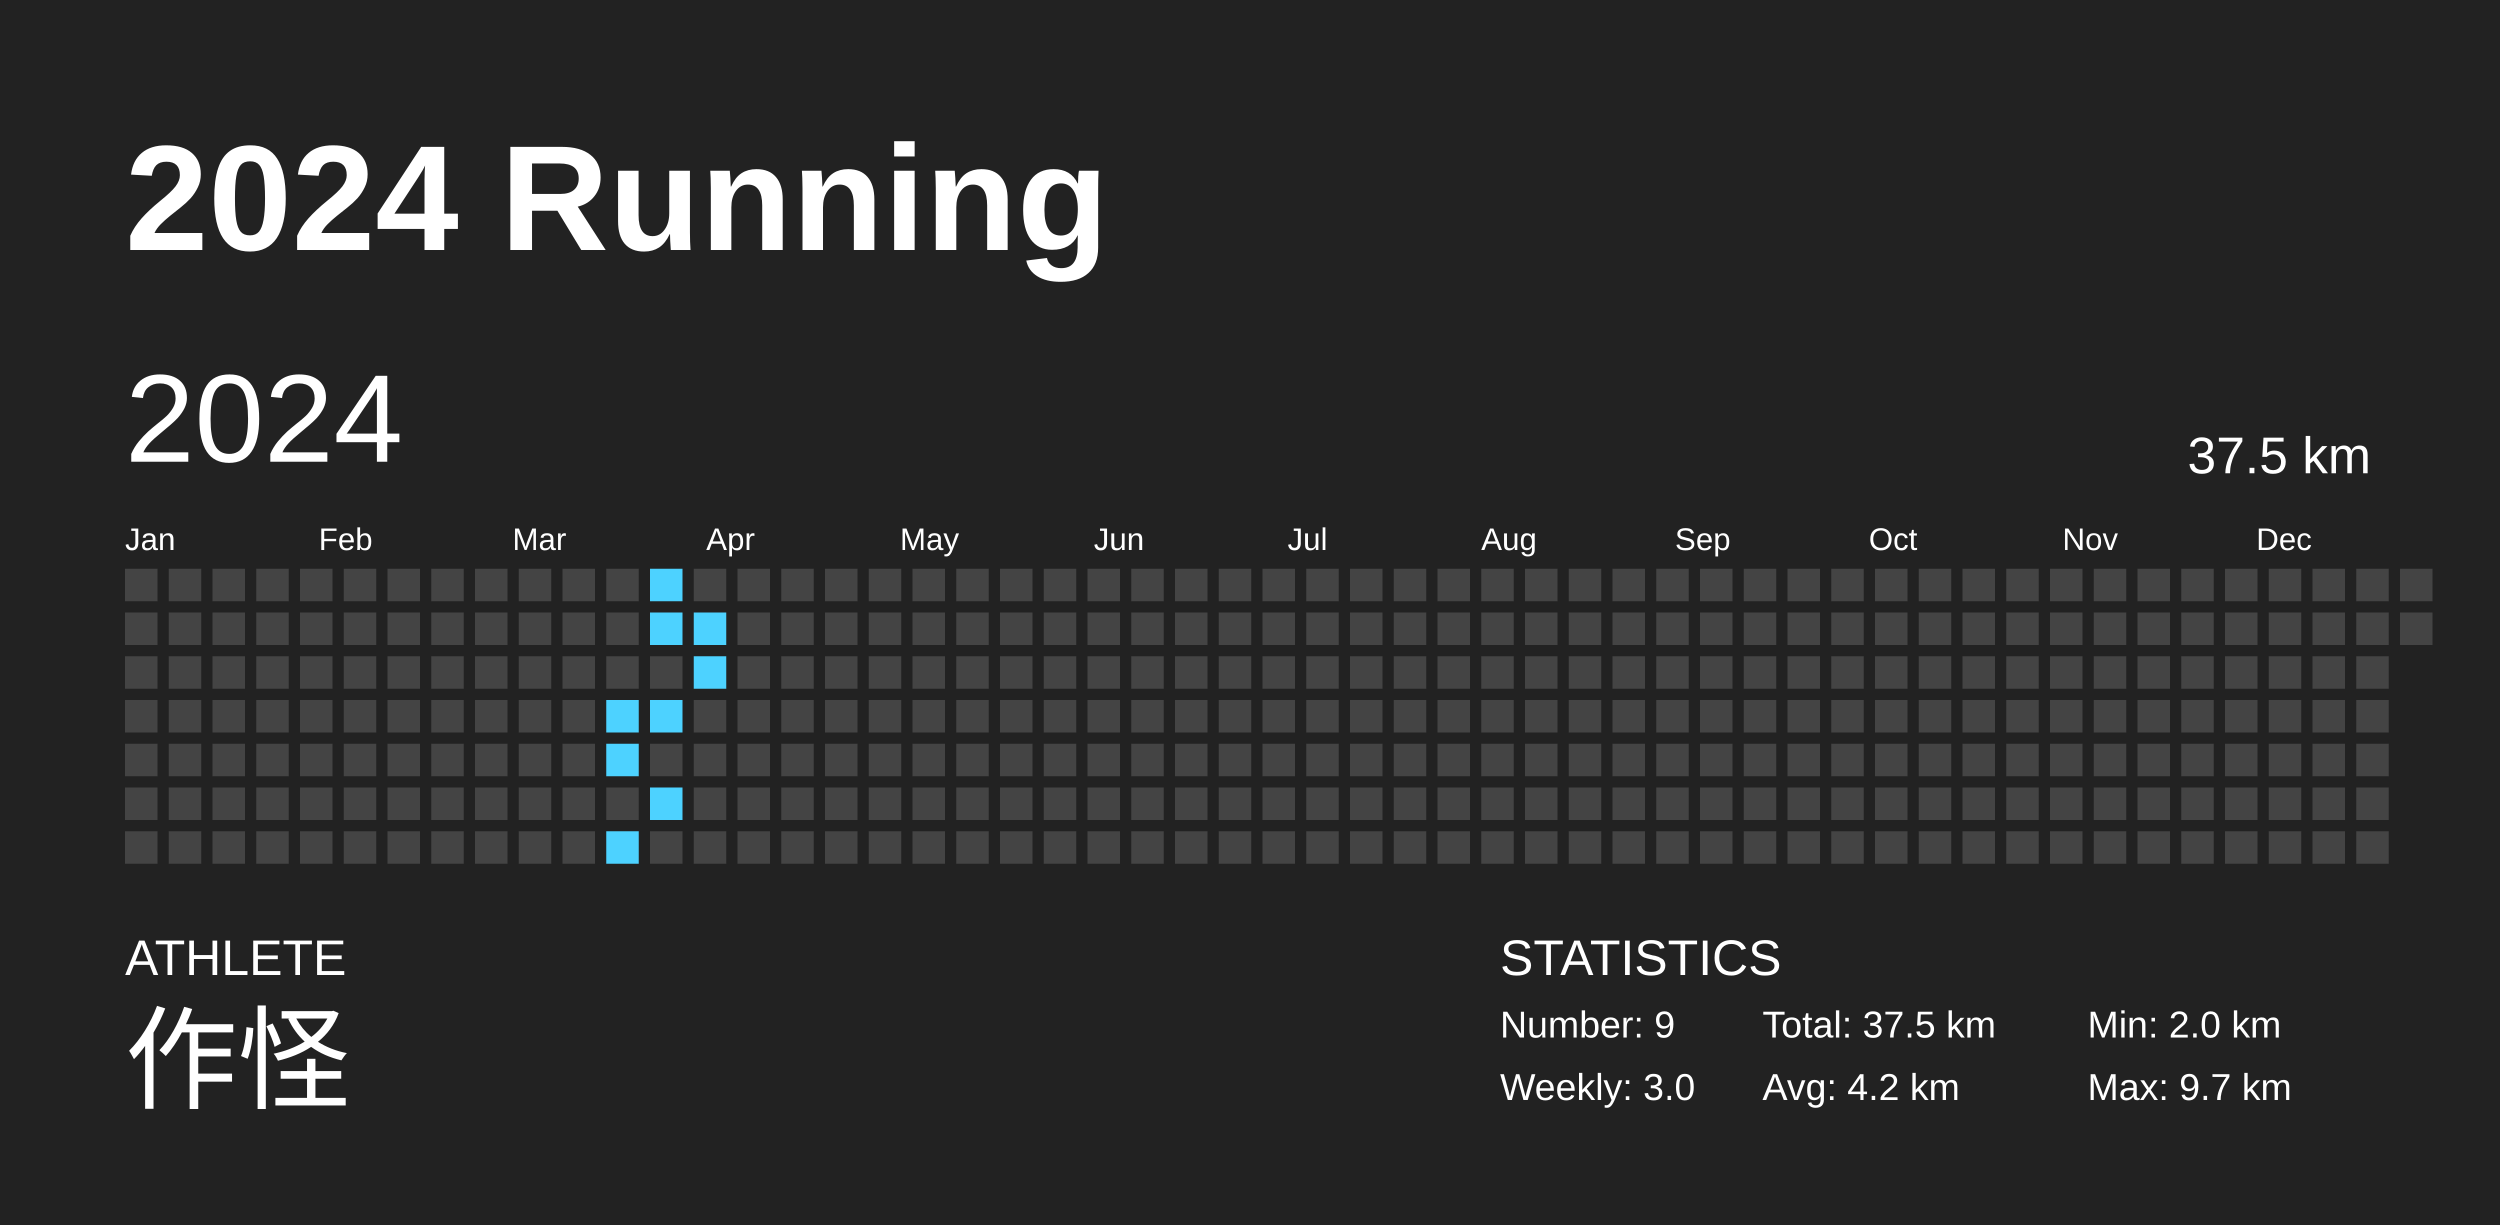
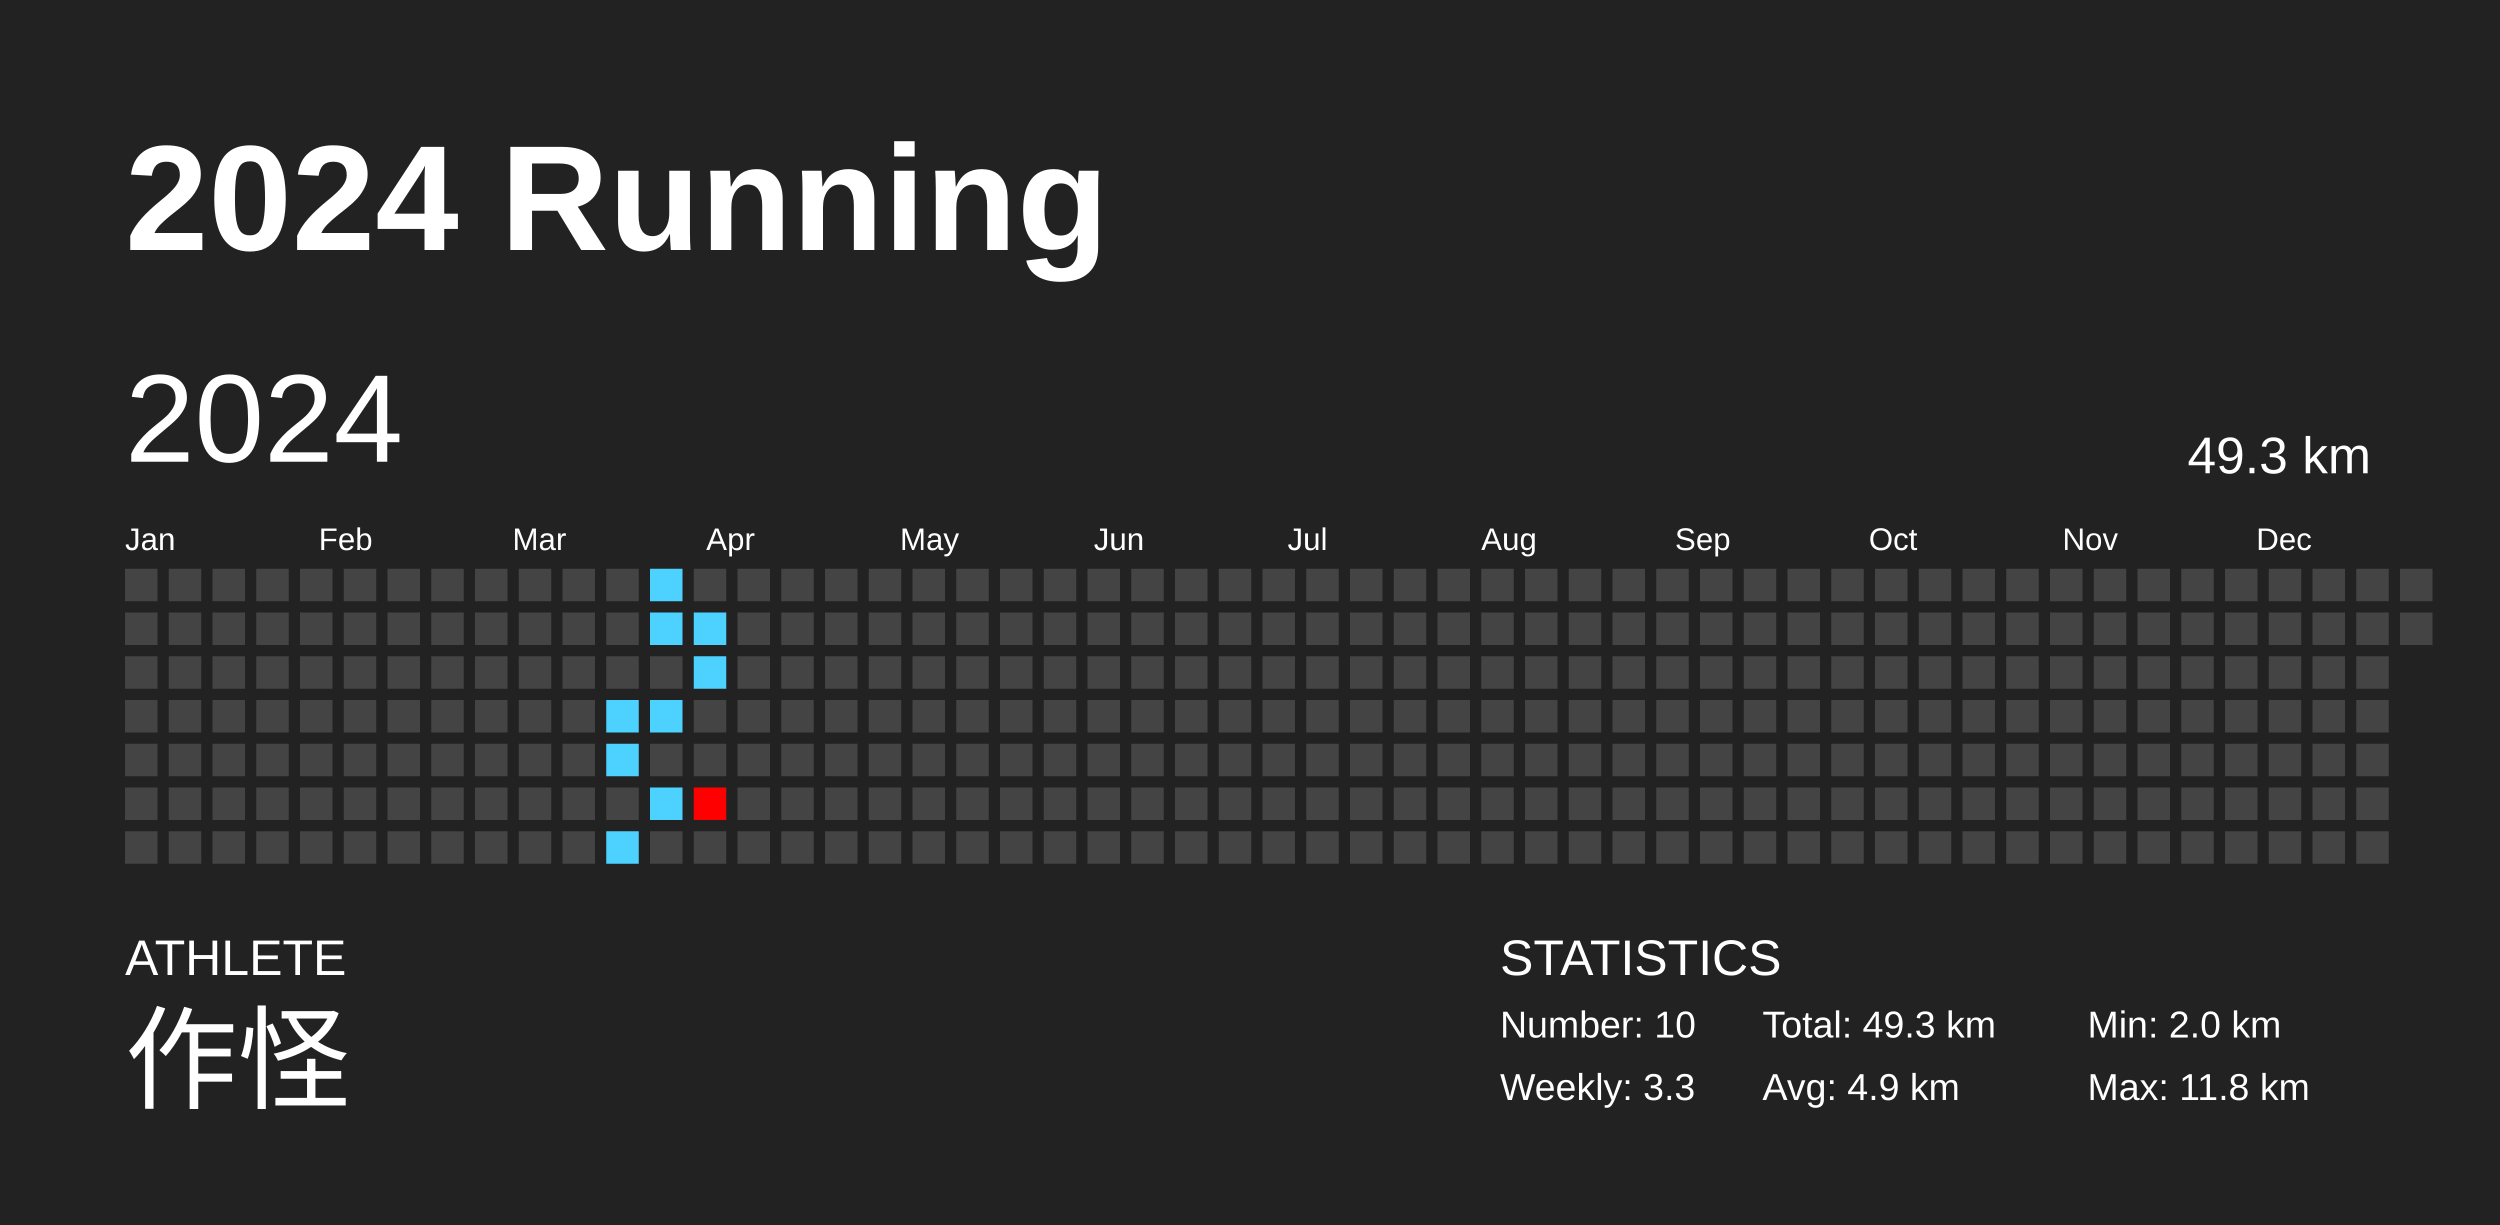
<svg xmlns="http://www.w3.org/2000/svg" baseProfile="full" height="98mm" version="1.1" viewBox="0,0,200,98" width="200mm">
  <defs />
  <rect fill="#222222" height="98" width="200" x="0" y="0" />
  <text fill="#FFFFFF" style="font-size:12px; font-family:Arial; font-weight:bold;" x="10" y="20">2024 Running</text>
  <text fill="#FFFFFF" style="font-size:4px; font-family:Arial" x="10" y="78">ATHLETE</text>
  <text fill="#FFFFFF" style="font-size:9px; font-family:Arial" x="10" y="88">作怪</text>
  <text fill="#FFFFFF" style="font-size:4px; font-family:Arial" x="120" y="78">STATISTICS</text>
-   <text fill="#FFFFFF" style="font-size:3px; font-family:Arial" x="120" y="83">Number: 9</text>
-   <text fill="#FFFFFF" style="font-size:3px; font-family:Arial" x="120" y="88">Weekly: 3.0</text>
-   <text fill="#FFFFFF" style="font-size:3px; font-family:Arial" x="141" y="83">Total: 37.5 km</text>
-   <text fill="#FFFFFF" style="font-size:3px; font-family:Arial" x="141" y="88">Avg: 4.2 km</text>
+   <text fill="#FFFFFF" style="font-size:3px; font-family:Arial" x="120" y="83">Number: 10</text>
+   <text fill="#FFFFFF" style="font-size:3px; font-family:Arial" x="120" y="88">Weekly: 3.3</text>
+   <text fill="#FFFFFF" style="font-size:3px; font-family:Arial" x="141" y="83">Total: 49.3 km</text>
+   <text fill="#FFFFFF" style="font-size:3px; font-family:Arial" x="141" y="88">Avg: 4.9 km</text>
  <text fill="#FFFFFF" style="font-size:3px; font-family:Arial" x="167" y="83">Min: 2.0 km</text>
-   <text fill="#FFFFFF" style="font-size:3px; font-family:Arial" x="167" y="88">Max: 9.7 km</text>
+   <text fill="#FFFFFF" style="font-size:3px; font-family:Arial" x="167" y="88">Max: 11.8 km</text>
  <text dominant-baseline="hanging" fill="#FFFFFF" style="font-size:10.0px; font-family:Arial;" x="10" y="30">2024</text>
-   <text dominant-baseline="hanging" fill="#FFFFFF" style="font-size:4.125px; font-family:Arial;" x="175" y="35">37.5 km</text>
+   <text dominant-baseline="hanging" fill="#FFFFFF" style="font-size:4.125px; font-family:Arial;" x="175" y="35">49.3 km</text>
  <text fill="#FFFFFF" style="font-size:2.5px; font-family:Arial" x="10.0" y="44">Jan</text>
  <text fill="#FFFFFF" style="font-size:2.5px; font-family:Arial" x="25.5" y="44">Feb</text>
  <text fill="#FFFFFF" style="font-size:2.5px; font-family:Arial" x="41.0" y="44">Mar</text>
  <text fill="#FFFFFF" style="font-size:2.5px; font-family:Arial" x="56.5" y="44">Apr</text>
  <text fill="#FFFFFF" style="font-size:2.5px; font-family:Arial" x="72.0" y="44">May</text>
  <text fill="#FFFFFF" style="font-size:2.5px; font-family:Arial" x="87.5" y="44">Jun</text>
  <text fill="#FFFFFF" style="font-size:2.5px; font-family:Arial" x="103.0" y="44">Jul</text>
  <text fill="#FFFFFF" style="font-size:2.5px; font-family:Arial" x="118.5" y="44">Aug</text>
  <text fill="#FFFFFF" style="font-size:2.5px; font-family:Arial" x="134.0" y="44">Sep</text>
  <text fill="#FFFFFF" style="font-size:2.5px; font-family:Arial" x="149.5" y="44">Oct</text>
  <text fill="#FFFFFF" style="font-size:2.5px; font-family:Arial" x="165.0" y="44">Nov</text>
  <text fill="#FFFFFF" style="font-size:2.5px; font-family:Arial" x="180.5" y="44">Dec</text>
  <rect fill="#444444" height="2.6" width="2.6" x="10.0" y="45.5" />
  <rect fill="#444444" height="2.6" width="2.6" x="10.0" y="49.0" />
  <rect fill="#444444" height="2.6" width="2.6" x="10.0" y="52.5" />
  <rect fill="#444444" height="2.6" width="2.6" x="10.0" y="56.0" />
  <rect fill="#444444" height="2.6" width="2.6" x="10.0" y="59.5" />
  <rect fill="#444444" height="2.6" width="2.6" x="10.0" y="63.0" />
  <rect fill="#444444" height="2.6" width="2.6" x="10.0" y="66.5" />
  <rect fill="#444444" height="2.6" width="2.6" x="13.5" y="45.5" />
  <rect fill="#444444" height="2.6" width="2.6" x="13.5" y="49.0" />
  <rect fill="#444444" height="2.6" width="2.6" x="13.5" y="52.5" />
  <rect fill="#444444" height="2.6" width="2.6" x="13.5" y="56.0" />
  <rect fill="#444444" height="2.6" width="2.6" x="13.5" y="59.5" />
  <rect fill="#444444" height="2.6" width="2.6" x="13.5" y="63.0" />
  <rect fill="#444444" height="2.6" width="2.6" x="13.5" y="66.5" />
  <rect fill="#444444" height="2.6" width="2.6" x="17.0" y="45.5" />
  <rect fill="#444444" height="2.6" width="2.6" x="17.0" y="49.0" />
  <rect fill="#444444" height="2.6" width="2.6" x="17.0" y="52.5" />
  <rect fill="#444444" height="2.6" width="2.6" x="17.0" y="56.0" />
  <rect fill="#444444" height="2.6" width="2.6" x="17.0" y="59.5" />
  <rect fill="#444444" height="2.6" width="2.6" x="17.0" y="63.0" />
  <rect fill="#444444" height="2.6" width="2.6" x="17.0" y="66.5" />
  <rect fill="#444444" height="2.6" width="2.6" x="20.5" y="45.5" />
  <rect fill="#444444" height="2.6" width="2.6" x="20.5" y="49.0" />
  <rect fill="#444444" height="2.6" width="2.6" x="20.5" y="52.5" />
  <rect fill="#444444" height="2.6" width="2.6" x="20.5" y="56.0" />
  <rect fill="#444444" height="2.6" width="2.6" x="20.5" y="59.5" />
  <rect fill="#444444" height="2.6" width="2.6" x="20.5" y="63.0" />
  <rect fill="#444444" height="2.6" width="2.6" x="20.5" y="66.5" />
  <rect fill="#444444" height="2.6" width="2.6" x="24.0" y="45.5" />
  <rect fill="#444444" height="2.6" width="2.6" x="24.0" y="49.0" />
  <rect fill="#444444" height="2.6" width="2.6" x="24.0" y="52.5" />
  <rect fill="#444444" height="2.6" width="2.6" x="24.0" y="56.0" />
  <rect fill="#444444" height="2.6" width="2.6" x="24.0" y="59.5" />
  <rect fill="#444444" height="2.6" width="2.6" x="24.0" y="63.0" />
  <rect fill="#444444" height="2.6" width="2.6" x="24.0" y="66.5" />
  <rect fill="#444444" height="2.6" width="2.6" x="27.5" y="45.5" />
  <rect fill="#444444" height="2.6" width="2.6" x="27.5" y="49.0" />
  <rect fill="#444444" height="2.6" width="2.6" x="27.5" y="52.5" />
  <rect fill="#444444" height="2.6" width="2.6" x="27.5" y="56.0" />
  <rect fill="#444444" height="2.6" width="2.6" x="27.5" y="59.5" />
  <rect fill="#444444" height="2.6" width="2.6" x="27.5" y="63.0" />
  <rect fill="#444444" height="2.6" width="2.6" x="27.5" y="66.5" />
  <rect fill="#444444" height="2.6" width="2.6" x="31.0" y="45.5" />
  <rect fill="#444444" height="2.6" width="2.6" x="31.0" y="49.0" />
  <rect fill="#444444" height="2.6" width="2.6" x="31.0" y="52.5" />
  <rect fill="#444444" height="2.6" width="2.6" x="31.0" y="56.0" />
  <rect fill="#444444" height="2.6" width="2.6" x="31.0" y="59.5" />
  <rect fill="#444444" height="2.6" width="2.6" x="31.0" y="63.0" />
  <rect fill="#444444" height="2.6" width="2.6" x="31.0" y="66.5" />
  <rect fill="#444444" height="2.6" width="2.6" x="34.5" y="45.5" />
  <rect fill="#444444" height="2.6" width="2.6" x="34.5" y="49.0" />
  <rect fill="#444444" height="2.6" width="2.6" x="34.5" y="52.5" />
  <rect fill="#444444" height="2.6" width="2.6" x="34.5" y="56.0" />
  <rect fill="#444444" height="2.6" width="2.6" x="34.5" y="59.5" />
  <rect fill="#444444" height="2.6" width="2.6" x="34.5" y="63.0" />
  <rect fill="#444444" height="2.6" width="2.6" x="34.5" y="66.5" />
  <rect fill="#444444" height="2.6" width="2.6" x="38.0" y="45.5" />
  <rect fill="#444444" height="2.6" width="2.6" x="38.0" y="49.0" />
  <rect fill="#444444" height="2.6" width="2.6" x="38.0" y="52.5" />
  <rect fill="#444444" height="2.6" width="2.6" x="38.0" y="56.0" />
  <rect fill="#444444" height="2.6" width="2.6" x="38.0" y="59.5" />
  <rect fill="#444444" height="2.6" width="2.6" x="38.0" y="63.0" />
  <rect fill="#444444" height="2.6" width="2.6" x="38.0" y="66.5" />
  <rect fill="#444444" height="2.6" width="2.6" x="41.5" y="45.5" />
  <rect fill="#444444" height="2.6" width="2.6" x="41.5" y="49.0" />
  <rect fill="#444444" height="2.6" width="2.6" x="41.5" y="52.5" />
  <rect fill="#444444" height="2.6" width="2.6" x="41.5" y="56.0" />
  <rect fill="#444444" height="2.6" width="2.6" x="41.5" y="59.5" />
  <rect fill="#444444" height="2.6" width="2.6" x="41.5" y="63.0" />
  <rect fill="#444444" height="2.6" width="2.6" x="41.5" y="66.5" />
  <rect fill="#444444" height="2.6" width="2.6" x="45.0" y="45.5" />
  <rect fill="#444444" height="2.6" width="2.6" x="45.0" y="49.0" />
  <rect fill="#444444" height="2.6" width="2.6" x="45.0" y="52.5" />
  <rect fill="#444444" height="2.6" width="2.6" x="45.0" y="56.0" />
  <rect fill="#444444" height="2.6" width="2.6" x="45.0" y="59.5" />
  <rect fill="#444444" height="2.6" width="2.6" x="45.0" y="63.0" />
  <rect fill="#444444" height="2.6" width="2.6" x="45.0" y="66.5" />
  <rect fill="#444444" height="2.6" width="2.6" x="48.5" y="45.5" />
  <rect fill="#444444" height="2.6" width="2.6" x="48.5" y="49.0" />
  <rect fill="#444444" height="2.6" width="2.6" x="48.5" y="52.5" />
  <rect fill="#4dd2ff" height="2.6" width="2.6" x="48.5" y="56.0" />
  <rect fill="#4dd2ff" height="2.6" width="2.6" x="48.5" y="59.5" />
  <rect fill="#444444" height="2.6" width="2.6" x="48.5" y="63.0" />
  <rect fill="#4dd2ff" height="2.6" width="2.6" x="48.5" y="66.5" />
  <rect fill="#4dd2ff" height="2.6" width="2.6" x="52.0" y="45.5" />
  <rect fill="#4dd2ff" height="2.6" width="2.6" x="52.0" y="49.0" />
  <rect fill="#444444" height="2.6" width="2.6" x="52.0" y="52.5" />
  <rect fill="#4dd2ff" height="2.6" width="2.6" x="52.0" y="56.0" />
  <rect fill="#444444" height="2.6" width="2.6" x="52.0" y="59.5" />
  <rect fill="#4dd2ff" height="2.6" width="2.6" x="52.0" y="63.0" />
  <rect fill="#444444" height="2.6" width="2.6" x="52.0" y="66.5" />
  <rect fill="#444444" height="2.6" width="2.6" x="55.5" y="45.5" />
  <rect fill="#4dd2ff" height="2.6" width="2.6" x="55.5" y="49.0" />
  <rect fill="#4dd2ff" height="2.6" width="2.6" x="55.5" y="52.5" />
  <rect fill="#444444" height="2.6" width="2.6" x="55.5" y="56.0" />
  <rect fill="#444444" height="2.6" width="2.6" x="55.5" y="59.5" />
-   <rect fill="#444444" height="2.6" width="2.6" x="55.5" y="63.0" />
+   <rect fill="#ff0000" height="2.6" width="2.6" x="55.5" y="63.0" />
  <rect fill="#444444" height="2.6" width="2.6" x="55.5" y="66.5" />
  <rect fill="#444444" height="2.6" width="2.6" x="59.0" y="45.5" />
  <rect fill="#444444" height="2.6" width="2.6" x="59.0" y="49.0" />
  <rect fill="#444444" height="2.6" width="2.6" x="59.0" y="52.5" />
  <rect fill="#444444" height="2.6" width="2.6" x="59.0" y="56.0" />
  <rect fill="#444444" height="2.6" width="2.6" x="59.0" y="59.5" />
  <rect fill="#444444" height="2.6" width="2.6" x="59.0" y="63.0" />
  <rect fill="#444444" height="2.6" width="2.6" x="59.0" y="66.5" />
  <rect fill="#444444" height="2.6" width="2.6" x="62.5" y="45.5" />
  <rect fill="#444444" height="2.6" width="2.6" x="62.5" y="49.0" />
  <rect fill="#444444" height="2.6" width="2.6" x="62.5" y="52.5" />
  <rect fill="#444444" height="2.6" width="2.6" x="62.5" y="56.0" />
  <rect fill="#444444" height="2.6" width="2.6" x="62.5" y="59.5" />
  <rect fill="#444444" height="2.6" width="2.6" x="62.5" y="63.0" />
  <rect fill="#444444" height="2.6" width="2.6" x="62.5" y="66.5" />
  <rect fill="#444444" height="2.6" width="2.6" x="66.0" y="45.5" />
  <rect fill="#444444" height="2.6" width="2.6" x="66.0" y="49.0" />
  <rect fill="#444444" height="2.6" width="2.6" x="66.0" y="52.5" />
  <rect fill="#444444" height="2.6" width="2.6" x="66.0" y="56.0" />
  <rect fill="#444444" height="2.6" width="2.6" x="66.0" y="59.5" />
  <rect fill="#444444" height="2.6" width="2.6" x="66.0" y="63.0" />
  <rect fill="#444444" height="2.6" width="2.6" x="66.0" y="66.5" />
  <rect fill="#444444" height="2.6" width="2.6" x="69.5" y="45.5" />
  <rect fill="#444444" height="2.6" width="2.6" x="69.5" y="49.0" />
  <rect fill="#444444" height="2.6" width="2.6" x="69.5" y="52.5" />
  <rect fill="#444444" height="2.6" width="2.6" x="69.5" y="56.0" />
  <rect fill="#444444" height="2.6" width="2.6" x="69.5" y="59.5" />
  <rect fill="#444444" height="2.6" width="2.6" x="69.5" y="63.0" />
  <rect fill="#444444" height="2.6" width="2.6" x="69.5" y="66.5" />
  <rect fill="#444444" height="2.6" width="2.6" x="73.0" y="45.5" />
  <rect fill="#444444" height="2.6" width="2.6" x="73.0" y="49.0" />
  <rect fill="#444444" height="2.6" width="2.6" x="73.0" y="52.5" />
  <rect fill="#444444" height="2.6" width="2.6" x="73.0" y="56.0" />
  <rect fill="#444444" height="2.6" width="2.6" x="73.0" y="59.5" />
  <rect fill="#444444" height="2.6" width="2.6" x="73.0" y="63.0" />
  <rect fill="#444444" height="2.6" width="2.6" x="73.0" y="66.5" />
  <rect fill="#444444" height="2.6" width="2.6" x="76.5" y="45.5" />
  <rect fill="#444444" height="2.6" width="2.6" x="76.5" y="49.0" />
  <rect fill="#444444" height="2.6" width="2.6" x="76.5" y="52.5" />
  <rect fill="#444444" height="2.6" width="2.6" x="76.5" y="56.0" />
  <rect fill="#444444" height="2.6" width="2.6" x="76.5" y="59.5" />
  <rect fill="#444444" height="2.6" width="2.6" x="76.5" y="63.0" />
  <rect fill="#444444" height="2.6" width="2.6" x="76.5" y="66.5" />
  <rect fill="#444444" height="2.6" width="2.6" x="80.0" y="45.5" />
  <rect fill="#444444" height="2.6" width="2.6" x="80.0" y="49.0" />
  <rect fill="#444444" height="2.6" width="2.6" x="80.0" y="52.5" />
  <rect fill="#444444" height="2.6" width="2.6" x="80.0" y="56.0" />
  <rect fill="#444444" height="2.6" width="2.6" x="80.0" y="59.5" />
  <rect fill="#444444" height="2.6" width="2.6" x="80.0" y="63.0" />
  <rect fill="#444444" height="2.6" width="2.6" x="80.0" y="66.5" />
  <rect fill="#444444" height="2.6" width="2.6" x="83.5" y="45.5" />
  <rect fill="#444444" height="2.6" width="2.6" x="83.5" y="49.0" />
  <rect fill="#444444" height="2.6" width="2.6" x="83.5" y="52.5" />
  <rect fill="#444444" height="2.6" width="2.6" x="83.5" y="56.0" />
  <rect fill="#444444" height="2.6" width="2.6" x="83.5" y="59.5" />
  <rect fill="#444444" height="2.6" width="2.6" x="83.5" y="63.0" />
  <rect fill="#444444" height="2.6" width="2.6" x="83.5" y="66.5" />
  <rect fill="#444444" height="2.6" width="2.6" x="87.0" y="45.5" />
  <rect fill="#444444" height="2.6" width="2.6" x="87.0" y="49.0" />
  <rect fill="#444444" height="2.6" width="2.6" x="87.0" y="52.5" />
  <rect fill="#444444" height="2.6" width="2.6" x="87.0" y="56.0" />
  <rect fill="#444444" height="2.6" width="2.6" x="87.0" y="59.5" />
  <rect fill="#444444" height="2.6" width="2.6" x="87.0" y="63.0" />
  <rect fill="#444444" height="2.6" width="2.6" x="87.0" y="66.5" />
  <rect fill="#444444" height="2.6" width="2.6" x="90.5" y="45.5" />
  <rect fill="#444444" height="2.6" width="2.6" x="90.5" y="49.0" />
  <rect fill="#444444" height="2.6" width="2.6" x="90.5" y="52.5" />
  <rect fill="#444444" height="2.6" width="2.6" x="90.5" y="56.0" />
  <rect fill="#444444" height="2.6" width="2.6" x="90.5" y="59.5" />
  <rect fill="#444444" height="2.6" width="2.6" x="90.5" y="63.0" />
  <rect fill="#444444" height="2.6" width="2.6" x="90.5" y="66.5" />
  <rect fill="#444444" height="2.6" width="2.6" x="94.0" y="45.5" />
  <rect fill="#444444" height="2.6" width="2.6" x="94.0" y="49.0" />
  <rect fill="#444444" height="2.6" width="2.6" x="94.0" y="52.5" />
  <rect fill="#444444" height="2.6" width="2.6" x="94.0" y="56.0" />
  <rect fill="#444444" height="2.6" width="2.6" x="94.0" y="59.5" />
  <rect fill="#444444" height="2.6" width="2.6" x="94.0" y="63.0" />
  <rect fill="#444444" height="2.6" width="2.6" x="94.0" y="66.5" />
  <rect fill="#444444" height="2.6" width="2.6" x="97.5" y="45.5" />
  <rect fill="#444444" height="2.6" width="2.6" x="97.5" y="49.0" />
  <rect fill="#444444" height="2.6" width="2.6" x="97.5" y="52.5" />
  <rect fill="#444444" height="2.6" width="2.6" x="97.5" y="56.0" />
  <rect fill="#444444" height="2.6" width="2.6" x="97.5" y="59.5" />
  <rect fill="#444444" height="2.6" width="2.6" x="97.5" y="63.0" />
  <rect fill="#444444" height="2.6" width="2.6" x="97.5" y="66.5" />
  <rect fill="#444444" height="2.6" width="2.6" x="101.0" y="45.5" />
  <rect fill="#444444" height="2.6" width="2.6" x="101.0" y="49.0" />
  <rect fill="#444444" height="2.6" width="2.6" x="101.0" y="52.5" />
  <rect fill="#444444" height="2.6" width="2.6" x="101.0" y="56.0" />
  <rect fill="#444444" height="2.6" width="2.6" x="101.0" y="59.5" />
  <rect fill="#444444" height="2.6" width="2.6" x="101.0" y="63.0" />
  <rect fill="#444444" height="2.6" width="2.6" x="101.0" y="66.5" />
  <rect fill="#444444" height="2.6" width="2.6" x="104.5" y="45.5" />
  <rect fill="#444444" height="2.6" width="2.6" x="104.5" y="49.0" />
  <rect fill="#444444" height="2.6" width="2.6" x="104.5" y="52.5" />
  <rect fill="#444444" height="2.6" width="2.6" x="104.5" y="56.0" />
  <rect fill="#444444" height="2.6" width="2.6" x="104.5" y="59.5" />
  <rect fill="#444444" height="2.6" width="2.6" x="104.5" y="63.0" />
  <rect fill="#444444" height="2.6" width="2.6" x="104.5" y="66.5" />
  <rect fill="#444444" height="2.6" width="2.6" x="108.0" y="45.5" />
  <rect fill="#444444" height="2.6" width="2.6" x="108.0" y="49.0" />
  <rect fill="#444444" height="2.6" width="2.6" x="108.0" y="52.5" />
  <rect fill="#444444" height="2.6" width="2.6" x="108.0" y="56.0" />
  <rect fill="#444444" height="2.6" width="2.6" x="108.0" y="59.5" />
  <rect fill="#444444" height="2.6" width="2.6" x="108.0" y="63.0" />
  <rect fill="#444444" height="2.6" width="2.6" x="108.0" y="66.5" />
  <rect fill="#444444" height="2.6" width="2.6" x="111.5" y="45.5" />
  <rect fill="#444444" height="2.6" width="2.6" x="111.5" y="49.0" />
  <rect fill="#444444" height="2.6" width="2.6" x="111.5" y="52.5" />
  <rect fill="#444444" height="2.6" width="2.6" x="111.5" y="56.0" />
  <rect fill="#444444" height="2.6" width="2.6" x="111.5" y="59.5" />
  <rect fill="#444444" height="2.6" width="2.6" x="111.5" y="63.0" />
  <rect fill="#444444" height="2.6" width="2.6" x="111.5" y="66.5" />
  <rect fill="#444444" height="2.6" width="2.6" x="115.0" y="45.5" />
  <rect fill="#444444" height="2.6" width="2.6" x="115.0" y="49.0" />
  <rect fill="#444444" height="2.6" width="2.6" x="115.0" y="52.5" />
  <rect fill="#444444" height="2.6" width="2.6" x="115.0" y="56.0" />
  <rect fill="#444444" height="2.6" width="2.6" x="115.0" y="59.5" />
  <rect fill="#444444" height="2.6" width="2.6" x="115.0" y="63.0" />
  <rect fill="#444444" height="2.6" width="2.6" x="115.0" y="66.5" />
  <rect fill="#444444" height="2.6" width="2.6" x="118.5" y="45.5" />
  <rect fill="#444444" height="2.6" width="2.6" x="118.5" y="49.0" />
  <rect fill="#444444" height="2.6" width="2.6" x="118.5" y="52.5" />
  <rect fill="#444444" height="2.6" width="2.6" x="118.5" y="56.0" />
  <rect fill="#444444" height="2.6" width="2.6" x="118.5" y="59.5" />
  <rect fill="#444444" height="2.6" width="2.6" x="118.5" y="63.0" />
  <rect fill="#444444" height="2.6" width="2.6" x="118.5" y="66.5" />
  <rect fill="#444444" height="2.6" width="2.6" x="122.0" y="45.5" />
  <rect fill="#444444" height="2.6" width="2.6" x="122.0" y="49.0" />
  <rect fill="#444444" height="2.6" width="2.6" x="122.0" y="52.5" />
  <rect fill="#444444" height="2.6" width="2.6" x="122.0" y="56.0" />
  <rect fill="#444444" height="2.6" width="2.6" x="122.0" y="59.5" />
  <rect fill="#444444" height="2.6" width="2.6" x="122.0" y="63.0" />
  <rect fill="#444444" height="2.6" width="2.6" x="122.0" y="66.5" />
  <rect fill="#444444" height="2.6" width="2.6" x="125.5" y="45.5" />
  <rect fill="#444444" height="2.6" width="2.6" x="125.5" y="49.0" />
  <rect fill="#444444" height="2.6" width="2.6" x="125.5" y="52.5" />
  <rect fill="#444444" height="2.6" width="2.6" x="125.5" y="56.0" />
  <rect fill="#444444" height="2.6" width="2.6" x="125.5" y="59.5" />
  <rect fill="#444444" height="2.6" width="2.6" x="125.5" y="63.0" />
  <rect fill="#444444" height="2.6" width="2.6" x="125.5" y="66.5" />
  <rect fill="#444444" height="2.6" width="2.6" x="129.0" y="45.5" />
  <rect fill="#444444" height="2.6" width="2.6" x="129.0" y="49.0" />
  <rect fill="#444444" height="2.6" width="2.6" x="129.0" y="52.5" />
  <rect fill="#444444" height="2.6" width="2.6" x="129.0" y="56.0" />
  <rect fill="#444444" height="2.6" width="2.6" x="129.0" y="59.5" />
  <rect fill="#444444" height="2.6" width="2.6" x="129.0" y="63.0" />
  <rect fill="#444444" height="2.6" width="2.6" x="129.0" y="66.5" />
  <rect fill="#444444" height="2.6" width="2.6" x="132.5" y="45.5" />
  <rect fill="#444444" height="2.6" width="2.6" x="132.5" y="49.0" />
  <rect fill="#444444" height="2.6" width="2.6" x="132.5" y="52.5" />
  <rect fill="#444444" height="2.6" width="2.6" x="132.5" y="56.0" />
  <rect fill="#444444" height="2.6" width="2.6" x="132.5" y="59.5" />
  <rect fill="#444444" height="2.6" width="2.6" x="132.5" y="63.0" />
  <rect fill="#444444" height="2.6" width="2.6" x="132.5" y="66.5" />
  <rect fill="#444444" height="2.6" width="2.6" x="136.0" y="45.5" />
  <rect fill="#444444" height="2.6" width="2.6" x="136.0" y="49.0" />
  <rect fill="#444444" height="2.6" width="2.6" x="136.0" y="52.5" />
  <rect fill="#444444" height="2.6" width="2.6" x="136.0" y="56.0" />
  <rect fill="#444444" height="2.6" width="2.6" x="136.0" y="59.5" />
  <rect fill="#444444" height="2.6" width="2.6" x="136.0" y="63.0" />
  <rect fill="#444444" height="2.6" width="2.6" x="136.0" y="66.5" />
  <rect fill="#444444" height="2.6" width="2.6" x="139.5" y="45.5" />
  <rect fill="#444444" height="2.6" width="2.6" x="139.5" y="49.0" />
  <rect fill="#444444" height="2.6" width="2.6" x="139.5" y="52.5" />
  <rect fill="#444444" height="2.6" width="2.6" x="139.5" y="56.0" />
  <rect fill="#444444" height="2.6" width="2.6" x="139.5" y="59.5" />
  <rect fill="#444444" height="2.6" width="2.6" x="139.5" y="63.0" />
  <rect fill="#444444" height="2.6" width="2.6" x="139.5" y="66.5" />
  <rect fill="#444444" height="2.6" width="2.6" x="143.0" y="45.5" />
  <rect fill="#444444" height="2.6" width="2.6" x="143.0" y="49.0" />
  <rect fill="#444444" height="2.6" width="2.6" x="143.0" y="52.5" />
  <rect fill="#444444" height="2.6" width="2.6" x="143.0" y="56.0" />
  <rect fill="#444444" height="2.6" width="2.6" x="143.0" y="59.5" />
  <rect fill="#444444" height="2.6" width="2.6" x="143.0" y="63.0" />
  <rect fill="#444444" height="2.6" width="2.6" x="143.0" y="66.5" />
  <rect fill="#444444" height="2.6" width="2.6" x="146.5" y="45.5" />
  <rect fill="#444444" height="2.6" width="2.6" x="146.5" y="49.0" />
  <rect fill="#444444" height="2.6" width="2.6" x="146.5" y="52.5" />
  <rect fill="#444444" height="2.6" width="2.6" x="146.5" y="56.0" />
  <rect fill="#444444" height="2.6" width="2.6" x="146.5" y="59.5" />
  <rect fill="#444444" height="2.6" width="2.6" x="146.5" y="63.0" />
  <rect fill="#444444" height="2.6" width="2.6" x="146.5" y="66.5" />
  <rect fill="#444444" height="2.6" width="2.6" x="150.0" y="45.5" />
  <rect fill="#444444" height="2.6" width="2.6" x="150.0" y="49.0" />
  <rect fill="#444444" height="2.6" width="2.6" x="150.0" y="52.5" />
  <rect fill="#444444" height="2.6" width="2.6" x="150.0" y="56.0" />
  <rect fill="#444444" height="2.6" width="2.6" x="150.0" y="59.5" />
  <rect fill="#444444" height="2.6" width="2.6" x="150.0" y="63.0" />
  <rect fill="#444444" height="2.6" width="2.6" x="150.0" y="66.5" />
  <rect fill="#444444" height="2.6" width="2.6" x="153.5" y="45.5" />
  <rect fill="#444444" height="2.6" width="2.6" x="153.5" y="49.0" />
  <rect fill="#444444" height="2.6" width="2.6" x="153.5" y="52.5" />
  <rect fill="#444444" height="2.6" width="2.6" x="153.5" y="56.0" />
  <rect fill="#444444" height="2.6" width="2.6" x="153.5" y="59.5" />
  <rect fill="#444444" height="2.6" width="2.6" x="153.5" y="63.0" />
  <rect fill="#444444" height="2.6" width="2.6" x="153.5" y="66.5" />
  <rect fill="#444444" height="2.6" width="2.6" x="157.0" y="45.5" />
  <rect fill="#444444" height="2.6" width="2.6" x="157.0" y="49.0" />
  <rect fill="#444444" height="2.6" width="2.6" x="157.0" y="52.5" />
  <rect fill="#444444" height="2.6" width="2.6" x="157.0" y="56.0" />
  <rect fill="#444444" height="2.6" width="2.6" x="157.0" y="59.5" />
  <rect fill="#444444" height="2.6" width="2.6" x="157.0" y="63.0" />
  <rect fill="#444444" height="2.6" width="2.6" x="157.0" y="66.5" />
  <rect fill="#444444" height="2.6" width="2.6" x="160.5" y="45.5" />
  <rect fill="#444444" height="2.6" width="2.6" x="160.5" y="49.0" />
  <rect fill="#444444" height="2.6" width="2.6" x="160.5" y="52.5" />
  <rect fill="#444444" height="2.6" width="2.6" x="160.5" y="56.0" />
  <rect fill="#444444" height="2.6" width="2.6" x="160.5" y="59.5" />
  <rect fill="#444444" height="2.6" width="2.6" x="160.5" y="63.0" />
  <rect fill="#444444" height="2.6" width="2.6" x="160.5" y="66.5" />
  <rect fill="#444444" height="2.6" width="2.6" x="164.0" y="45.5" />
  <rect fill="#444444" height="2.6" width="2.6" x="164.0" y="49.0" />
  <rect fill="#444444" height="2.6" width="2.6" x="164.0" y="52.5" />
  <rect fill="#444444" height="2.6" width="2.6" x="164.0" y="56.0" />
  <rect fill="#444444" height="2.6" width="2.6" x="164.0" y="59.5" />
  <rect fill="#444444" height="2.6" width="2.6" x="164.0" y="63.0" />
  <rect fill="#444444" height="2.6" width="2.6" x="164.0" y="66.5" />
  <rect fill="#444444" height="2.6" width="2.6" x="167.5" y="45.5" />
  <rect fill="#444444" height="2.6" width="2.6" x="167.5" y="49.0" />
  <rect fill="#444444" height="2.6" width="2.6" x="167.5" y="52.5" />
  <rect fill="#444444" height="2.6" width="2.6" x="167.5" y="56.0" />
  <rect fill="#444444" height="2.6" width="2.6" x="167.5" y="59.5" />
  <rect fill="#444444" height="2.6" width="2.6" x="167.5" y="63.0" />
  <rect fill="#444444" height="2.6" width="2.6" x="167.5" y="66.5" />
  <rect fill="#444444" height="2.6" width="2.6" x="171.0" y="45.5" />
  <rect fill="#444444" height="2.6" width="2.6" x="171.0" y="49.0" />
  <rect fill="#444444" height="2.6" width="2.6" x="171.0" y="52.5" />
  <rect fill="#444444" height="2.6" width="2.6" x="171.0" y="56.0" />
  <rect fill="#444444" height="2.6" width="2.6" x="171.0" y="59.5" />
  <rect fill="#444444" height="2.6" width="2.6" x="171.0" y="63.0" />
  <rect fill="#444444" height="2.6" width="2.6" x="171.0" y="66.5" />
  <rect fill="#444444" height="2.6" width="2.6" x="174.5" y="45.5" />
  <rect fill="#444444" height="2.6" width="2.6" x="174.5" y="49.0" />
  <rect fill="#444444" height="2.6" width="2.6" x="174.5" y="52.5" />
  <rect fill="#444444" height="2.6" width="2.6" x="174.5" y="56.0" />
  <rect fill="#444444" height="2.6" width="2.6" x="174.5" y="59.5" />
  <rect fill="#444444" height="2.6" width="2.6" x="174.5" y="63.0" />
  <rect fill="#444444" height="2.6" width="2.6" x="174.5" y="66.5" />
  <rect fill="#444444" height="2.6" width="2.6" x="178.0" y="45.5" />
  <rect fill="#444444" height="2.6" width="2.6" x="178.0" y="49.0" />
  <rect fill="#444444" height="2.6" width="2.6" x="178.0" y="52.5" />
  <rect fill="#444444" height="2.6" width="2.6" x="178.0" y="56.0" />
  <rect fill="#444444" height="2.6" width="2.6" x="178.0" y="59.5" />
  <rect fill="#444444" height="2.6" width="2.6" x="178.0" y="63.0" />
  <rect fill="#444444" height="2.6" width="2.6" x="178.0" y="66.5" />
  <rect fill="#444444" height="2.6" width="2.6" x="181.5" y="45.5" />
  <rect fill="#444444" height="2.6" width="2.6" x="181.5" y="49.0" />
  <rect fill="#444444" height="2.6" width="2.6" x="181.5" y="52.5" />
  <rect fill="#444444" height="2.6" width="2.6" x="181.5" y="56.0" />
  <rect fill="#444444" height="2.6" width="2.6" x="181.5" y="59.5" />
  <rect fill="#444444" height="2.6" width="2.6" x="181.5" y="63.0" />
  <rect fill="#444444" height="2.6" width="2.6" x="181.5" y="66.5" />
  <rect fill="#444444" height="2.6" width="2.6" x="185.0" y="45.5" />
  <rect fill="#444444" height="2.6" width="2.6" x="185.0" y="49.0" />
  <rect fill="#444444" height="2.6" width="2.6" x="185.0" y="52.5" />
  <rect fill="#444444" height="2.6" width="2.6" x="185.0" y="56.0" />
  <rect fill="#444444" height="2.6" width="2.6" x="185.0" y="59.5" />
  <rect fill="#444444" height="2.6" width="2.6" x="185.0" y="63.0" />
  <rect fill="#444444" height="2.6" width="2.6" x="185.0" y="66.5" />
  <rect fill="#444444" height="2.6" width="2.6" x="188.5" y="45.5" />
  <rect fill="#444444" height="2.6" width="2.6" x="188.5" y="49.0" />
  <rect fill="#444444" height="2.6" width="2.6" x="188.5" y="52.5" />
  <rect fill="#444444" height="2.6" width="2.6" x="188.5" y="56.0" />
  <rect fill="#444444" height="2.6" width="2.6" x="188.5" y="59.5" />
  <rect fill="#444444" height="2.6" width="2.6" x="188.5" y="63.0" />
  <rect fill="#444444" height="2.6" width="2.6" x="188.5" y="66.5" />
  <rect fill="#444444" height="2.6" width="2.6" x="192.0" y="45.5" />
  <rect fill="#444444" height="2.6" width="2.6" x="192.0" y="49.0" />
</svg>
